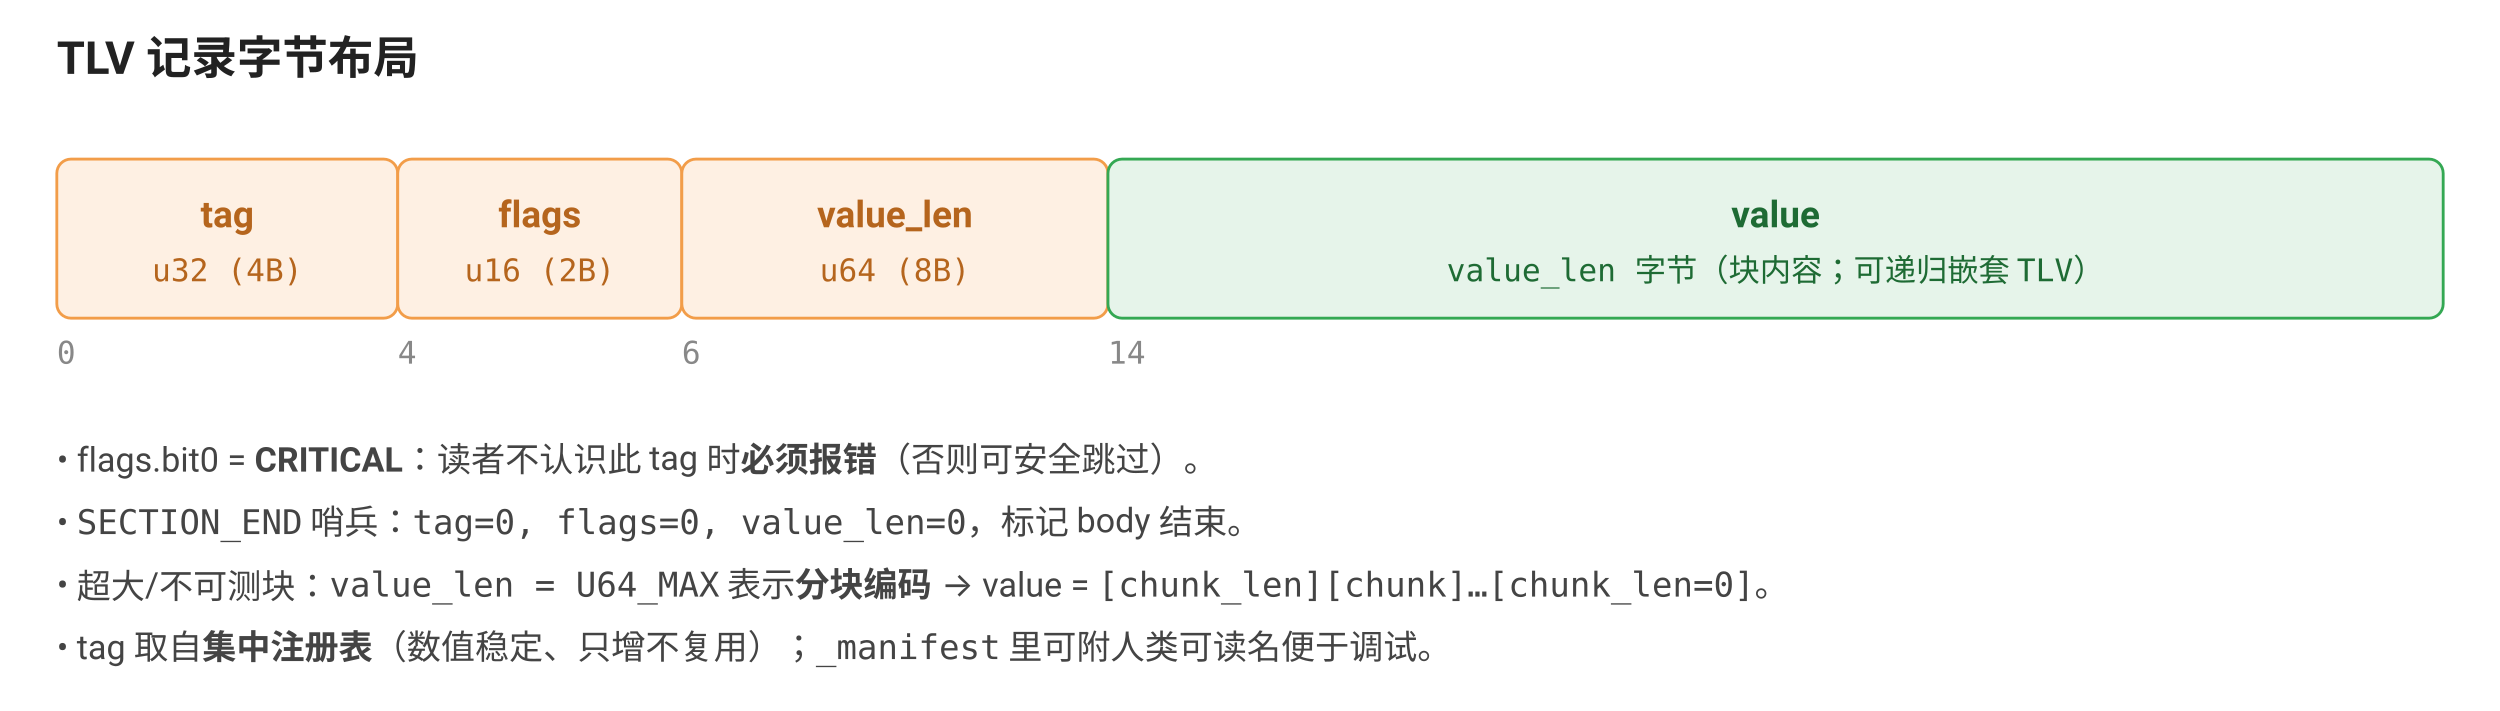
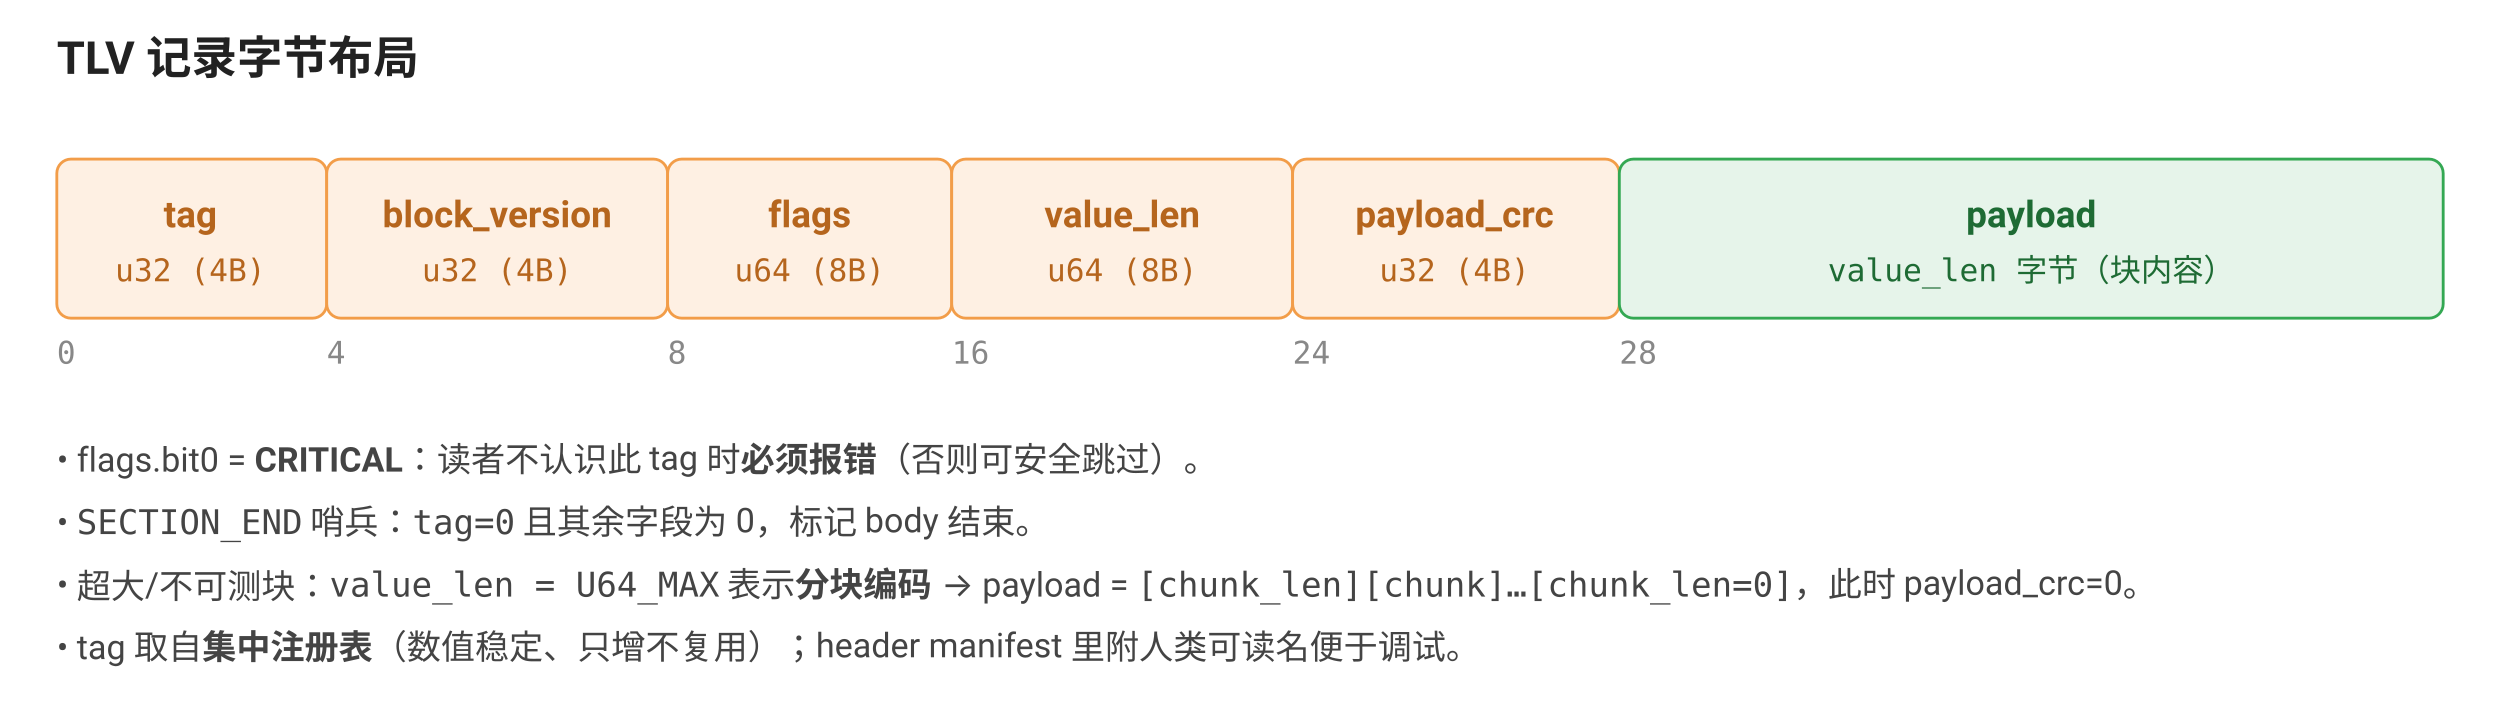
<svg xmlns="http://www.w3.org/2000/svg" width="880" height="250" viewBox="0 0 880 250" font-family="-apple-system, Segoe UI, Roboto, sans-serif">
  <text x="20" y="26" font-size="16" font-weight="700" fill="#222">TLV 记录字节布局</text>
-   <rect x="20" y="56" width="120" height="56" rx="5" fill="#fef0e3" stroke="#f29d49" />
-   <text x="80" y="80" font-size="13" text-anchor="middle" fill="#b5651d" font-weight="700">tag</text>
-   <text x="80" y="99" font-size="11" text-anchor="middle" fill="#b5651d" font-family="monospace">u32 (4B)</text>
-   <rect x="140" y="56" width="100" height="56" rx="5" fill="#fef0e3" stroke="#f29d49" />
-   <text x="190" y="80" font-size="13" text-anchor="middle" fill="#b5651d" font-weight="700">flags</text>
-   <text x="190" y="99" font-size="11" text-anchor="middle" fill="#b5651d" font-family="monospace">u16 (2B)</text>
-   <rect x="240" y="56" width="150" height="56" rx="5" fill="#fef0e3" stroke="#f29d49" />
-   <text x="315" y="80" font-size="13" text-anchor="middle" fill="#b5651d" font-weight="700">value_len</text>
-   <text x="315" y="99" font-size="11" text-anchor="middle" fill="#b5651d" font-family="monospace">u64 (8B)</text>
-   <rect x="390" y="56" width="470" height="56" rx="5" fill="#e6f4ea" stroke="#34a853" />
-   <text x="625" y="80" font-size="13" text-anchor="middle" fill="#1e6b34" font-weight="700">value</text>
-   <text x="625" y="99" font-size="11" text-anchor="middle" fill="#1e6b34" font-family="monospace">value_len 字节（块内容；可递归嵌套 TLV）</text>
+   <rect x="20" y="56" width="95" height="56" rx="5" fill="#fef0e3" stroke="#f29d49" />
+   <text x="67" y="80" font-size="13" text-anchor="middle" fill="#b5651d" font-weight="700">tag</text>
+   <text x="67" y="99" font-size="11" text-anchor="middle" fill="#b5651d" font-family="monospace">u32 (4B)</text>
+   <rect x="115" y="56" width="120" height="56" rx="5" fill="#fef0e3" stroke="#f29d49" />
+   <text x="175" y="80" font-size="13" text-anchor="middle" fill="#b5651d" font-weight="700">block_version</text>
+   <text x="175" y="99" font-size="11" text-anchor="middle" fill="#b5651d" font-family="monospace">u32 (4B)</text>
+   <rect x="235" y="56" width="100" height="56" rx="5" fill="#fef0e3" stroke="#f29d49" />
+   <text x="285" y="80" font-size="13" text-anchor="middle" fill="#b5651d" font-weight="700">flags</text>
+   <text x="285" y="99" font-size="11" text-anchor="middle" fill="#b5651d" font-family="monospace">u64 (8B)</text>
+   <rect x="335" y="56" width="120" height="56" rx="5" fill="#fef0e3" stroke="#f29d49" />
+   <text x="395" y="80" font-size="13" text-anchor="middle" fill="#b5651d" font-weight="700">value_len</text>
+   <text x="395" y="99" font-size="11" text-anchor="middle" fill="#b5651d" font-family="monospace">u64 (8B)</text>
+   <rect x="455" y="56" width="115" height="56" rx="5" fill="#fef0e3" stroke="#f29d49" />
+   <text x="512" y="80" font-size="13" text-anchor="middle" fill="#b5651d" font-weight="700">payload_crc</text>
+   <text x="512" y="99" font-size="11" text-anchor="middle" fill="#b5651d" font-family="monospace">u32 (4B)</text>
+   <rect x="570" y="56" width="290" height="56" rx="5" fill="#e6f4ea" stroke="#34a853" />
+   <text x="715" y="80" font-size="13" text-anchor="middle" fill="#1e6b34" font-weight="700">payload</text>
+   <text x="715" y="99" font-size="11" text-anchor="middle" fill="#1e6b34" font-family="monospace">value_len 字节（块内容）</text>
  <text x="20" y="128" font-size="11" fill="#888" font-family="monospace">0</text>
-   <text x="140" y="128" font-size="11" fill="#888" font-family="monospace">4</text>
-   <text x="240" y="128" font-size="11" fill="#888" font-family="monospace">6</text>
-   <text x="390" y="128" font-size="11" fill="#888" font-family="monospace">14</text>
+   <text x="115" y="128" font-size="11" fill="#888" font-family="monospace">4</text>
+   <text x="235" y="128" font-size="11" fill="#888" font-family="monospace">8</text>
+   <text x="335" y="128" font-size="11" fill="#888" font-family="monospace">16</text>
+   <text x="455" y="128" font-size="11" fill="#888" font-family="monospace">24</text>
+   <text x="570" y="128" font-size="11" fill="#888" font-family="monospace">28</text>
  <text x="20" y="166" font-size="12" fill="#444">• flags.bit0 = <tspan font-weight="700">CRITICAL</tspan>：读者不认识此 tag 时<tspan font-weight="700"> 必须报错</tspan>（否则可安全跳过）。</text>
-   <text x="20" y="188" font-size="12" fill="#444">• <tspan font-family="monospace">SECTION_END</tspan> 哨兵：<tspan font-family="monospace">tag=0, flags=0, value_len=0</tspan>，标记 body 结束。</text>
-   <text x="20" y="210" font-size="12" fill="#444">• 超大/不可测块：<tspan font-family="monospace">value_len = U64_MAX</tspan> 表示<tspan font-weight="700">分块编码</tspan> → value = <tspan font-family="monospace">[chunk_len][chunk]…[chunk_len=0]</tspan>。</text>
-   <text x="20" y="232" font-size="12" fill="#444">• tag 取自<tspan font-weight="700">集中注册表</tspan>（数值稳定、只增不复用）；<tspan font-family="monospace">_manifest</tspan> 里可附人类可读名便于调试。</text>
+   <text x="20" y="188" font-size="12" fill="#444">• <tspan font-family="monospace">SECTION_END</tspan> 哨兵：<tspan font-family="monospace">tag=0</tspan> 且其余字段为 0，标记 body 结束。</text>
+   <text x="20" y="210" font-size="12" fill="#444">• 超大/不可测块：<tspan font-family="monospace">value_len = U64_MAX</tspan> 表示<tspan font-weight="700">分块编码</tspan> → payload = <tspan font-family="monospace">[chunk_len][chunk]…[chunk_len=0]</tspan>，此时 payload_crc=0。</text>
+   <text x="20" y="232" font-size="12" fill="#444">• tag 取自<tspan font-weight="700">集中注册表</tspan>（数值稳定、只增不复用）；header manifest 里附人类可读名便于调试。</text>
</svg>
